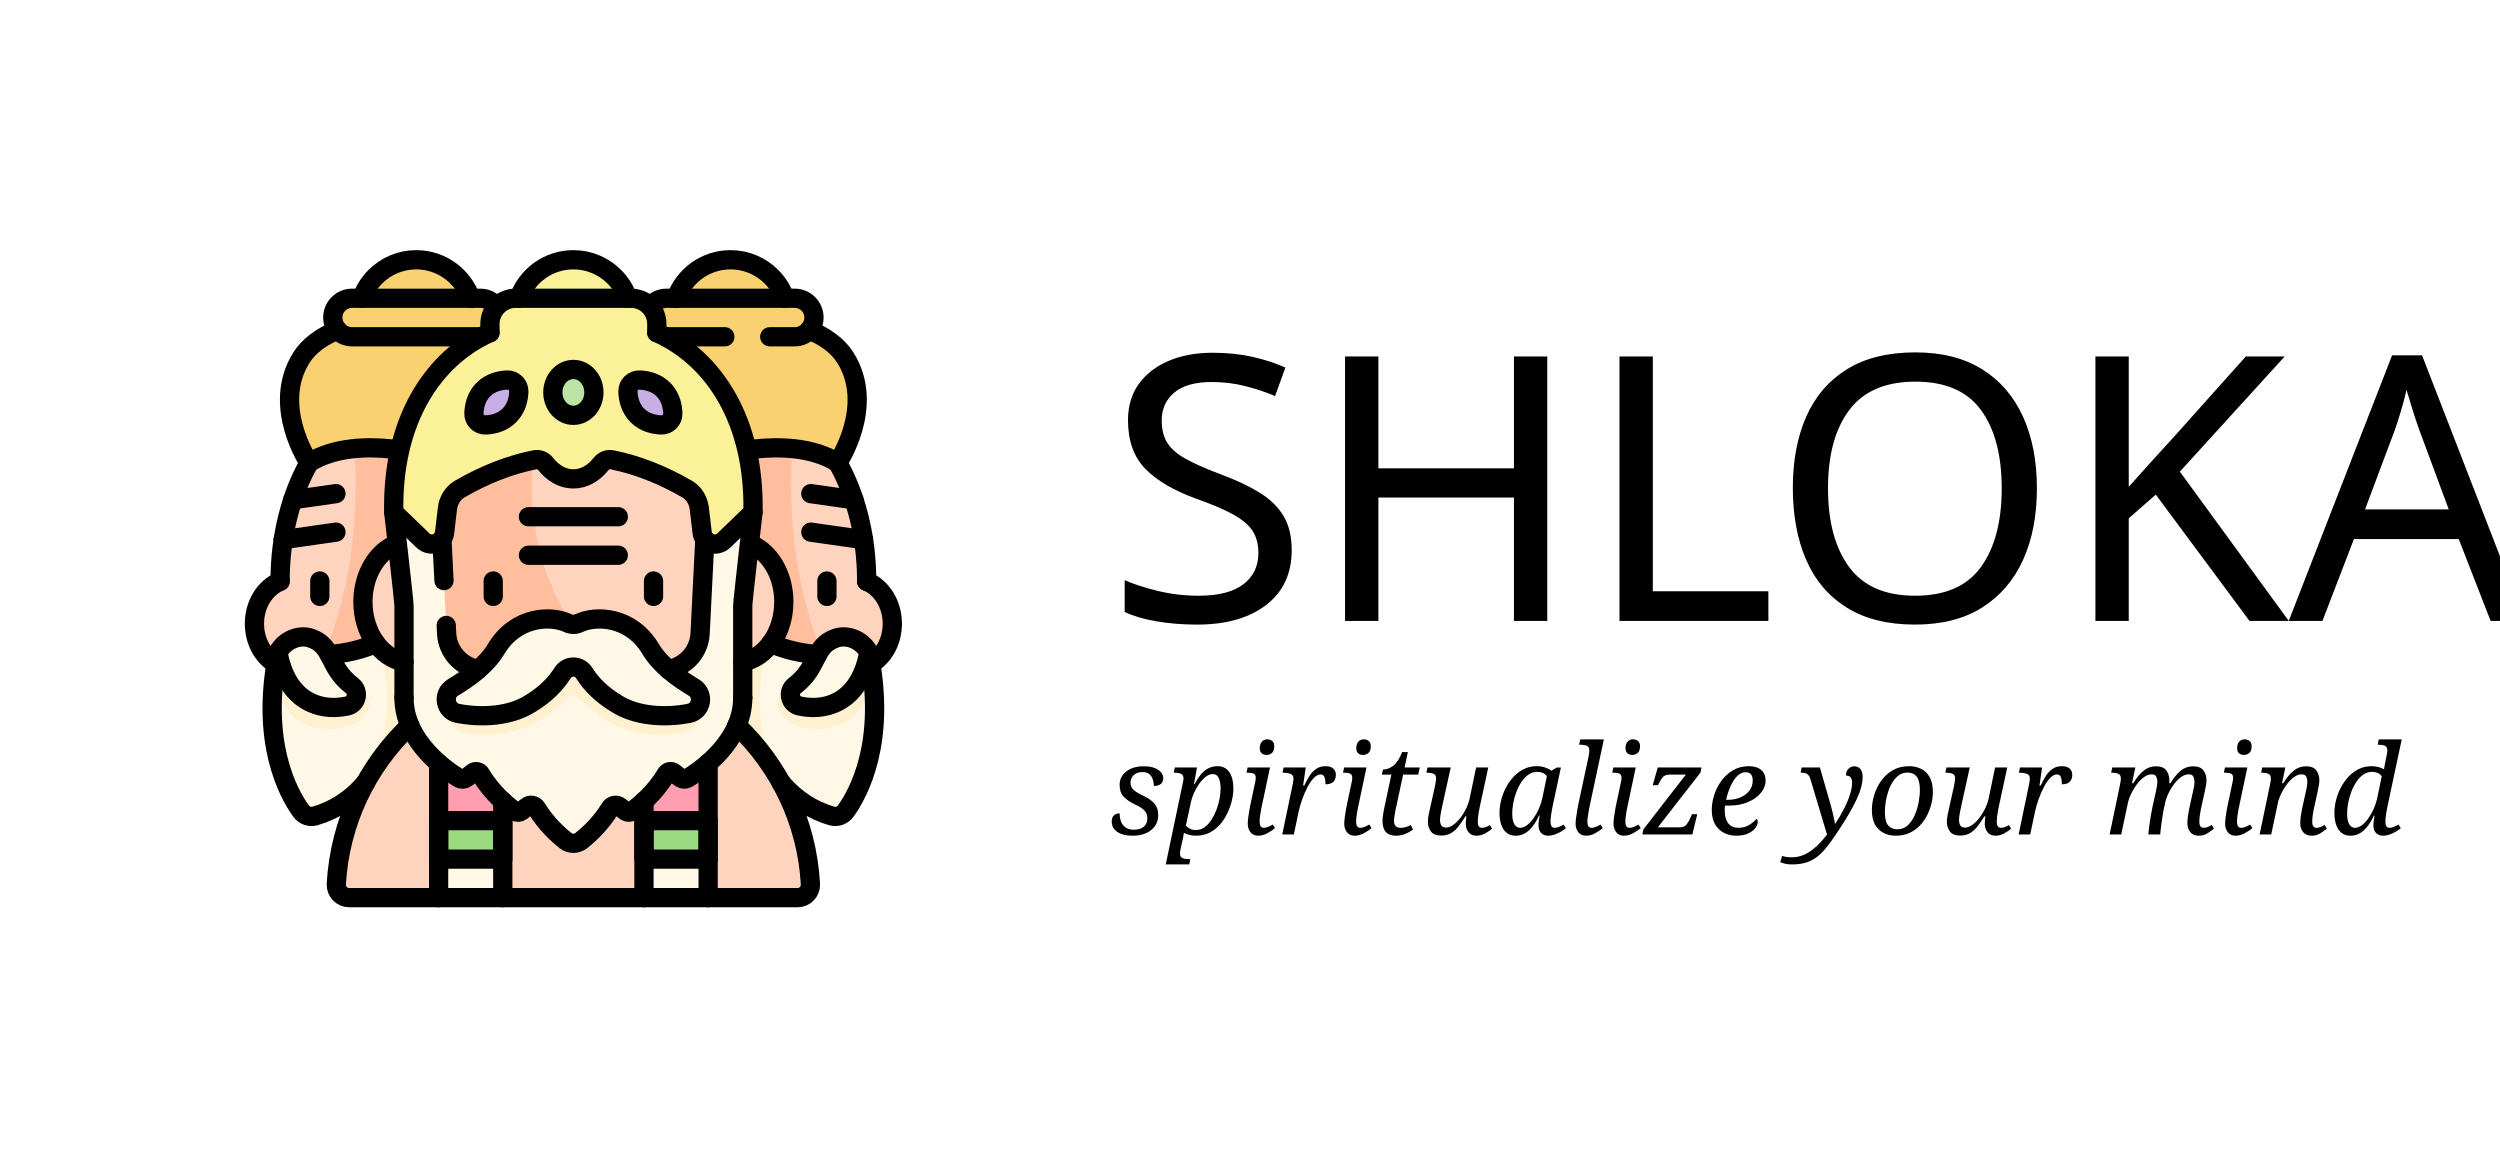
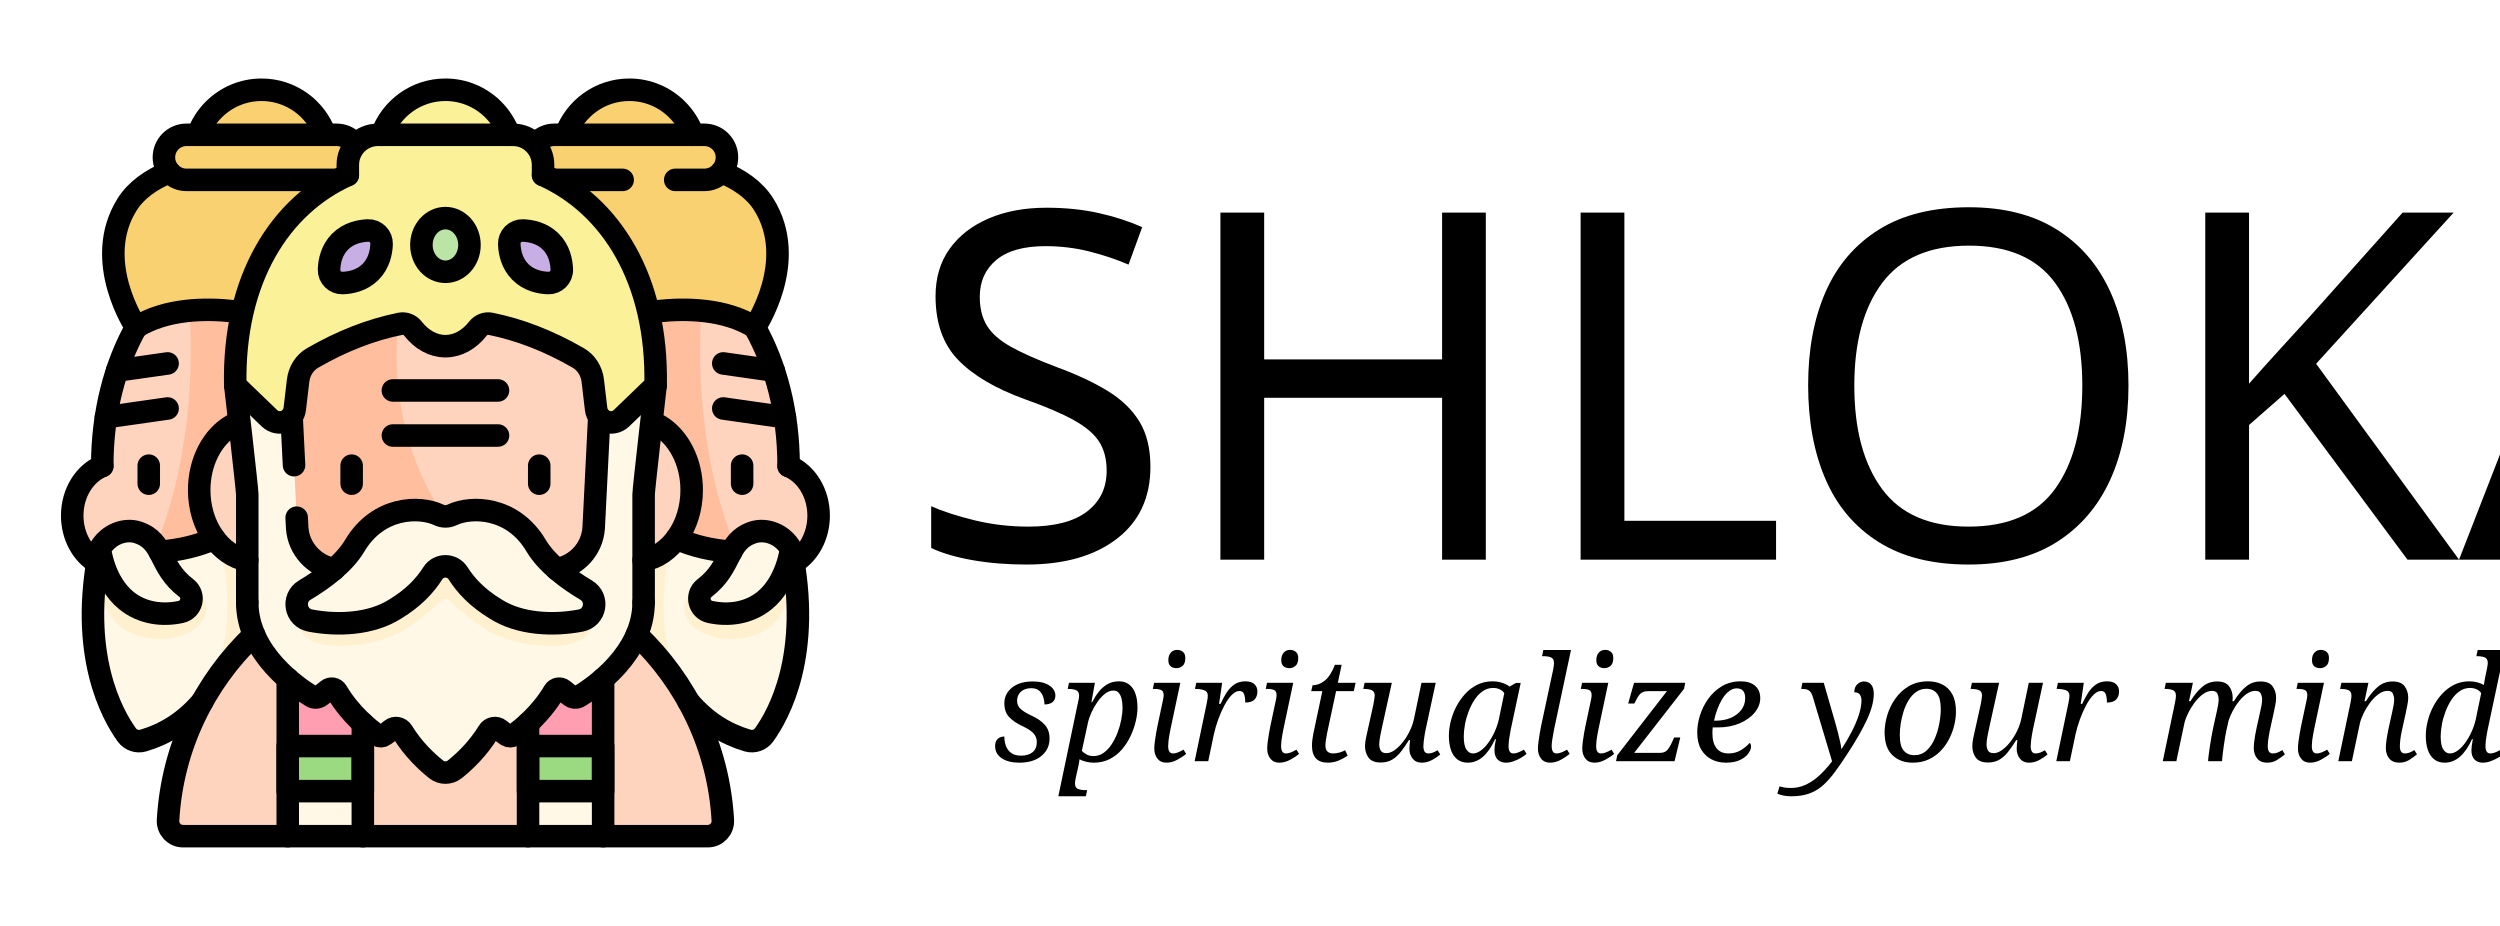
- <svg xmlns="http://www.w3.org/2000/svg" width="100%" height="100%" viewBox="0 0 1080 500" version="1.1" xml:space="preserve" style="fill-rule:evenodd;clip-rule:evenodd;stroke-linecap:round;stroke-linejoin:round;stroke-miterlimit:10;">
-   <g transform="matrix(0.554457,0,0,0.554457,247.699,250)">
+ <svg xmlns="http://www.w3.org/2000/svg" width="100%" height="100%" viewBox="0 0 1080 400" version="1.1" xml:space="preserve" style="fill-rule:evenodd;clip-rule:evenodd;stroke-linecap:round;stroke-linejoin:round;stroke-miterlimit:10;">
+   <g transform="matrix(0.648785,0,0,0.648785,192.428,200)">
    <g transform="matrix(1,0,0,1,-256,-256)">
      <g>
        <g>
          <g>
            <ellipse cx="474.5" cy="291.052" rx="30" ry="35" style="fill:rgb(255,212,190);" />
            <g>
              <path d="M484.5,257.56C484.5,337.8 439.73,402.85 384.5,402.85C329.27,402.85 284.5,337.8 284.5,257.56C284.5,177.32 329.27,112.26 384.5,112.26C421.97,112.26 454.63,142.21 471.75,186.53C472.717,189.03 464.404,190.997 465.27,193.586C466.177,196.298 476.257,199.636 477.04,202.44C478.46,207.43 479.69,212.56 480.71,217.81C481.196,220.294 474.106,222.037 474.5,224.572C474.909,227.202 482.799,230.627 483.11,233.31C484.03,241.2 484.5,249.3 484.5,257.56Z" style="fill:rgb(255,212,190);fill-rule:nonzero;" />
            </g>
            <g>
              <path d="M465.27,343.21C447.1,379.36 417.69,402.85 384.5,402.85C329.27,402.85 284.5,337.8 284.5,257.56C284.5,177.32 329.27,112.26 384.5,112.26C400.56,112.26 415.74,117.76 429.19,127.54C426.84,144.73 425.58,162.81 425.58,181.47C425.58,247.08 441.1,305.51 465.27,343.21Z" style="fill:rgb(255,191,158);fill-rule:nonzero;" />
            </g>
            <path d="M423.451,127.5L333.451,127.5L333.451,52.5C333.451,27.647 353.598,7.5 378.451,7.5C403.304,7.5 423.451,27.647 423.451,52.5L423.451,127.5Z" style="fill:rgb(249,209,113);fill-rule:nonzero;" />
            <path d="M461.952,165.646C429.092,144.986 378.45,158.18 378.45,158.18C300.732,97.708 265.478,51.298 378.45,53.97L393.45,53.97C424.459,53.97 455.403,63.97 467.864,83.716C491.755,121.575 461.952,165.646 461.952,165.646Z" style="fill:rgb(249,209,113);fill-rule:nonzero;" />
            <path d="M486.081,313.348C446.071,319.16 411.18,314.107 384.5,289.931C342.421,324.716 326.751,380.125 378.451,421.414C378.451,421.414 407.72,428.688 417.865,414.863C429.693,428.763 442.975,436.61 457.136,440.805C461.237,442.02 465.651,440.551 468.156,437.084C478.075,423.355 500.305,383.224 486.081,313.348Z" style="fill:rgb(255,248,230);fill-rule:nonzero;" />
            <path d="M478.02,359.15C468.045,372.974 444.99,376.737 429.02,369.85C407.762,360.683 412.471,340.2 431.884,336.508C439.197,335.118 455.575,322.061 455.575,322.061C455.575,322.061 466.16,316.239 486.08,313.349C488.39,324.68 487.01,346.692 478.02,359.15Z" style="fill:rgb(255,241,207);fill-rule:nonzero;" />
            <path d="M486.081,313.348C480.866,303.487 469.342,299.31 460.607,302.284C442.682,308.386 447.535,324.703 428.531,339.32C422.491,343.966 424.762,353.577 432.208,355.196C444.222,357.809 457.833,356.272 468.533,347.532C483.597,335.226 486.081,313.348 486.081,313.348Z" style="fill:rgb(255,248,230);fill-rule:nonzero;" />
            <path d="M417.27,415.61C406.64,428.42 378.45,421.41 378.45,421.41C326.75,380.13 342.42,324.72 384.5,289.93C391.89,296.63 399.91,301.86 408.5,305.79C403.79,319.65 401.21,334.78 401.21,350.63C401.21,374.56 407.11,396.87 417.27,415.61Z" style="fill:rgb(255,241,207);fill-rule:nonzero;" />
            <path d="M428.451,67.5L328.451,67.5C320.167,67.5 313.451,60.784 313.451,52.5C313.451,44.216 320.167,37.5 328.451,37.5L428.451,37.5C436.735,37.5 443.451,44.216 443.451,52.5C443.451,60.784 436.735,67.5 428.451,67.5Z" style="fill:rgb(249,209,113);fill-rule:nonzero;" />
          </g>
          <g>
            <ellipse cx="37.5" cy="291.052" rx="30" ry="35" style="fill:rgb(255,212,190);" />
            <g>
              <path d="M27.5,257.56C27.5,337.8 72.27,402.85 127.5,402.85C182.73,402.85 227.5,337.8 227.5,257.56C227.5,177.32 182.73,112.26 127.5,112.26C90.03,112.26 57.37,142.21 40.25,186.53C39.283,189.03 47.596,190.997 46.73,193.586C45.823,196.298 35.743,199.636 34.96,202.44C33.54,207.43 32.31,212.56 31.29,217.81C30.804,220.294 37.894,222.037 37.5,224.572C37.091,227.202 29.201,230.627 28.89,233.31C27.97,241.2 27.5,249.3 27.5,257.56Z" style="fill:rgb(255,212,190);fill-rule:nonzero;" />
            </g>
            <g>
              <path d="M46.73,343.21C64.9,379.36 94.31,402.85 127.5,402.85C182.73,402.85 227.5,337.8 227.5,257.56C227.5,177.32 182.73,112.26 127.5,112.26C111.44,112.26 96.26,117.76 82.81,127.54C85.16,144.73 86.42,162.81 86.42,181.47C86.42,247.08 70.9,305.51 46.73,343.21Z" style="fill:rgb(255,191,158);fill-rule:nonzero;" />
            </g>
            <path d="M88.549,127.5L178.549,127.5L178.549,52.5C178.549,27.647 158.402,7.5 133.549,7.5C108.696,7.5 88.549,27.647 88.549,52.5L88.549,127.5Z" style="fill:rgb(249,209,113);fill-rule:nonzero;" />
            <path d="M50.048,165.646C82.908,144.986 133.55,158.18 133.55,158.18C211.268,97.708 246.522,51.298 133.55,53.97L118.55,53.97C87.541,53.97 56.597,63.97 44.136,83.716C20.245,121.575 50.048,165.646 50.048,165.646Z" style="fill:rgb(249,209,113);fill-rule:nonzero;" />
            <path d="M25.919,313.348C65.929,319.16 100.82,314.107 127.5,289.931C169.579,324.716 185.249,380.125 133.549,421.414C133.549,421.414 104.28,428.688 94.135,414.863C82.307,428.763 69.025,436.61 54.864,440.805C50.763,442.02 46.349,440.551 43.844,437.084C33.925,423.355 11.695,383.224 25.919,313.348Z" style="fill:rgb(255,248,230);fill-rule:nonzero;" />
            <path d="M33.98,359.15C43.955,372.974 67.009,376.737 82.98,369.85C104.238,360.683 99.529,340.2 80.116,336.508C72.803,335.118 56.425,322.061 56.425,322.061C56.425,322.061 45.84,316.24 25.92,313.35C23.61,324.68 24.99,346.692 33.98,359.15Z" style="fill:rgb(255,241,207);fill-rule:nonzero;" />
            <path d="M25.919,313.348C31.134,303.487 42.658,299.31 51.393,302.284C69.318,308.386 64.465,324.703 83.469,339.32C89.509,343.966 87.238,353.577 79.792,355.196C67.778,357.809 54.167,356.272 43.467,347.532C28.403,335.226 25.919,313.348 25.919,313.348Z" style="fill:rgb(255,248,230);fill-rule:nonzero;" />
            <path d="M94.73,415.61C105.36,428.42 133.55,421.41 133.55,421.41C185.25,380.13 169.58,324.72 127.5,289.93C120.11,296.63 112.09,301.86 103.5,305.79C108.21,319.65 110.79,334.78 110.79,350.63C110.79,374.56 104.89,396.87 94.73,415.61Z" style="fill:rgb(255,241,207);fill-rule:nonzero;" />
            <path d="M83.549,67.5L183.549,67.5C191.833,67.5 198.549,60.784 198.549,52.5C198.549,44.216 191.833,37.5 183.549,37.5L83.549,37.5C75.265,37.5 68.549,44.216 68.549,52.5C68.549,60.784 75.265,67.5 83.549,67.5Z" style="fill:rgb(249,209,113);fill-rule:nonzero;" />
          </g>
          <path d="M430.71,504.5L361,504.5L341,494.5L311,504.5L201,504.5L171,494.5L151,504.5L81.29,504.5C75.53,504.5 70.97,499.65 71.3,493.91C76.79,396.67 157.39,319.5 256,319.5C354.61,319.5 435.21,396.67 440.7,493.91C441.03,499.65 436.47,504.5 430.71,504.5Z" style="fill:rgb(255,212,190);fill-rule:nonzero;" />
          <g>
            <ellipse cx="382.706" cy="274.052" rx="37.255" ry="47.263" style="fill:rgb(255,212,190);" />
            <g>
              <ellipse cx="256" cy="257.559" rx="139.706" ry="145.294" style="fill:rgb(255,212,190);" />
            </g>
            <ellipse cx="129.294" cy="274.052" rx="37.255" ry="47.263" style="fill:rgb(255,212,190);" />
            <g>
              <path d="M362.49,351.61C336.87,382.96 298.67,402.85 256,402.85C178.84,402.85 126.29,337.8 126.29,257.56C126.29,184.32 168.41,123.72 236.18,113.71C228.04,135.13 223.5,159.02 223.5,184.2C223.5,276.67 284.74,351.63 360.28,351.63C361.02,351.63 361.75,351.62 362.49,351.61Z" style="fill:rgb(255,191,158);fill-rule:nonzero;" />
            </g>
          </g>
          <g>
            <path d="M361,444.5L336,454.5L311,444.5L311,374.5L361,374.5L361,444.5Z" style="fill:rgb(255,158,177);fill-rule:nonzero;" />
            <path d="M361,504.5L311,504.5L311,474.5L336,464.5L361,474.5L361,504.5Z" style="fill:rgb(255,248,230);fill-rule:nonzero;" />
            <rect x="311" y="444.5" width="50" height="30" style="fill:rgb(156,218,130);" />
          </g>
          <g>
            <path d="M201,444.5L176,454.5L151,444.5L151,374.5L201,374.5L201,444.5Z" style="fill:rgb(255,158,177);fill-rule:nonzero;" />
            <path d="M201,504.5L151,504.5L151,474.5L176,464.5L201,474.5L201,504.5Z" style="fill:rgb(255,248,230);fill-rule:nonzero;" />
            <rect x="151" y="444.5" width="50" height="30" style="fill:rgb(156,218,130);" />
          </g>
          <path d="M376.12,324.5C350.172,329.042 325.132,332.293 301,334.254C285.632,335.503 270.632,316.228 256,316.43C243.195,316.607 230.672,336.383 218.431,335.758C189.319,334.272 161.802,330.52 135.88,324.5C132.91,331.74 124.04,339.87 124.04,348.79C124.04,382.931 157.037,405.444 166.985,411.456C168.694,412.489 170.847,412.41 172.469,411.244C173.819,410.273 175.609,408.922 177.669,407.206C179.569,405.624 182.432,406.101 183.684,408.233C192.642,423.478 205.394,433.528 210.576,437.215C211.971,438.207 213.828,438.207 215.222,437.214C216.426,436.356 218.04,435.154 219.919,433.623C222.287,431.694 225.782,432.32 227.367,434.931C234.488,446.663 243.775,455.208 249.811,460.011C253.427,462.889 258.572,462.889 262.188,460.011C268.224,455.207 277.511,446.663 284.632,434.931C286.217,432.32 289.711,431.694 292.08,433.623C293.96,435.154 295.573,436.356 296.777,437.214C298.171,438.207 300.029,438.208 301.423,437.215C306.605,433.528 319.357,423.478 328.315,408.233C329.568,406.102 332.43,405.624 334.33,407.206C336.39,408.922 338.179,410.273 339.53,411.244C341.152,412.41 343.305,412.489 345.014,411.456C354.962,405.444 387.959,382.931 387.959,348.79C387.96,339.87 379.09,331.74 376.12,324.5Z" style="fill:rgb(255,248,230);fill-rule:nonzero;" />
          <path d="M373.21,196.21C368.69,200.55 358.43,225.26 358.43,225.26L354.7,299.45C353.68,313.06 343.59,324.27 330.16,326.71L256,340.2L181.84,326.71C168.41,324.27 158.32,313.06 157.3,299.45L153.57,225.26L138.79,206.21L116.05,204.31L122.97,266.65C123.68,270.03 124.04,273.47 124.04,276.93L124.04,348.79C124.04,348.79 210.7,363.55 256,365.29C301.3,363.55 387.96,348.79 387.96,348.79L387.96,276.93C387.96,273.47 388.32,270.03 389.03,266.65L395.95,204.31L373.21,196.21Z" style="fill:rgb(255,248,230);fill-rule:nonzero;" />
          <path d="M355.05,351.23C319.6,345.49 277.6,329.27 277.6,329.27L256.002,313.202L256.002,313.2L256.001,313.201L256,313.2L256,313.202L234.402,329.27C234.402,329.27 192.402,345.49 156.952,351.23C153.912,371.25 168.092,378.04 185.142,377.77C202.832,377.77 218.602,373.63 230.792,365.79C268.856,339.9 243.2,339.993 281.21,365.79C293.4,373.63 309.17,377.77 326.86,377.77C343.91,378.04 358.09,371.25 355.05,351.23Z" style="fill:rgb(255,241,207);fill-rule:nonzero;" />
          <path d="M316.365,311.05C300.861,284.925 273.276,284.459 260.389,290.588C257.603,291.913 254.398,291.913 251.612,290.588C238.724,284.459 211.14,284.925 195.636,311.05C188.422,323.205 174.383,333.491 162.343,340.659C153.641,345.84 155.952,358.998 165.896,360.92C184.185,364.454 206.723,363.48 222.826,353.079C234.669,345.906 242.453,337.587 247.564,329.488C251.476,323.289 260.525,323.289 264.437,329.488C269.548,337.587 277.332,345.906 289.175,353.079C305.217,363.482 327.802,364.452 346.11,360.919C356.053,359 358.365,345.842 349.663,340.662C337.622,333.494 323.58,323.206 316.365,311.05Z" style="fill:rgb(255,248,230);fill-rule:nonzero;" />
          <g>
            <path d="M268.407,54.016L243.593,54.016C172.542,52.136 114.082,108.366 116.048,204.306L138.793,226.21C144.748,231.945 154.695,228.387 155.661,220.176L157.892,201.226C158.655,194.806 162.212,189.156 167.468,186.116C187.007,174.836 206.472,167.256 225.873,163.346C229.025,162.716 232.288,163.906 234.374,166.556C240.09,173.816 247.682,178.236 255.999,178.236C264.316,178.236 271.908,173.816 277.624,166.556C279.71,163.906 282.973,162.716 286.125,163.346C305.526,167.256 324.991,174.836 344.53,186.116C349.787,189.156 353.344,194.806 354.107,201.226L356.338,220.176C357.304,228.387 367.251,231.945 373.206,226.21L395.951,204.306C397.919,108.366 339.458,52.136 268.407,54.016Z" style="fill:rgb(251,241,152);fill-rule:nonzero;" />
            <path d="M301,127.5L211,127.5L211,52.5C211,27.647 231.147,7.5 256,7.5C280.853,7.5 301,27.647 301,52.5L301,127.5Z" style="fill:rgb(251,241,152);fill-rule:nonzero;" />
            <path d="M321,67.5L191,67.5L191,57.5C191,46.454 199.954,37.5 211,37.5L301,37.5C312.046,37.5 321,46.454 321,57.5L321,67.5Z" style="fill:rgb(251,241,152);fill-rule:nonzero;" />
            <g>
              <path d="M324.462,136.196C329.515,136.381 333.68,132.217 333.494,127.164C333.289,121.57 331.757,114.236 326.112,108.591C320.466,102.945 313.132,101.414 307.539,101.209C302.486,101.024 298.321,105.188 298.507,110.241C298.712,115.835 300.244,123.169 305.889,128.814C311.534,134.46 318.868,135.991 324.462,136.196Z" style="fill:rgb(199,174,228);fill-rule:nonzero;" />
              <path d="M187.538,136.196C182.485,136.381 178.32,132.217 178.506,127.164C178.711,121.57 180.243,114.236 185.888,108.591C191.534,102.945 198.868,101.414 204.461,101.209C209.514,101.024 213.679,105.188 213.493,110.241C213.288,115.835 211.756,123.169 206.111,128.814C200.466,134.46 193.132,135.991 187.538,136.196Z" style="fill:rgb(199,174,228);fill-rule:nonzero;" />
              <ellipse cx="256" cy="110.836" rx="16" ry="17.866" style="fill:rgb(187,229,167);" />
            </g>
          </g>
        </g>
        <g>
          <g>
            <path d="M336.02,37.5C342.19,20.02 358.86,7.5 378.45,7.5C390.88,7.5 402.12,12.54 410.27,20.68C414.96,25.37 418.63,31.1 420.88,37.5" style="fill:none;fill-rule:nonzero;stroke:black;stroke-width:15px;" />
            <path d="M409.87,306.4C421.1,311.35 433.29,314.12 446.28,315.11" style="fill:none;fill-rule:nonzero;stroke:black;stroke-width:15px;" />
            <path d="M417.86,414.86C417.87,414.87 417.87,414.87 417.88,414.88C429.7,428.77 442.98,436.61 457.14,440.81C461.24,442.02 465.65,440.55 468.16,437.08C478.08,423.36 500.3,383.22 486.08,313.35" style="fill:none;fill-rule:nonzero;stroke:black;stroke-width:15px;" />
            <path d="M486.081,313.348C480.866,303.487 469.342,299.31 460.607,302.284C442.682,308.386 447.535,324.703 428.531,339.32C422.491,343.966 424.762,353.577 432.208,355.196C444.222,357.809 457.833,356.272 468.533,347.532C483.597,335.226 486.081,313.348 486.081,313.348Z" style="fill:none;fill-rule:nonzero;stroke:black;stroke-width:15px;" />
            <path d="M439.8,62.3C451.98,67.25 461.98,74.39 467.86,83.72C491.75,121.58 461.95,165.65 461.95,165.65C441.89,153.04 415.21,153.04 397.47,154.95" style="fill:none;fill-rule:nonzero;stroke:black;stroke-width:15px;" />
            <path d="M374,67.5L328.45,67.5" style="fill:none;fill-rule:nonzero;stroke:black;stroke-width:15px;" />
            <path d="M317.84,41.9C320.56,39.18 324.31,37.5 328.45,37.5L428.45,37.5C436.74,37.5 443.45,44.22 443.45,52.5C443.45,56.25 442.07,59.67 439.8,62.3C439.57,62.58 439.32,62.84 439.06,63.1C436.34,65.82 432.6,67.5 428.45,67.5L409,67.5" style="fill:none;fill-rule:nonzero;stroke:black;stroke-width:15px;" />
            <path d="M484.5,258.04C496.16,262.85 504.5,275.81 504.5,291.05C504.5,304.83 497.68,316.75 487.75,322.45" style="fill:none;fill-rule:nonzero;stroke:black;stroke-width:15px;" />
            <path d="M461.95,165.65C476.05,190.69 484.5,222.69 484.5,257.56L484.5,258.04" style="fill:none;fill-rule:nonzero;stroke:black;stroke-width:15px;" />
            <path d="M453.551,257.787L453.551,269.787" style="fill:none;fill-rule:nonzero;stroke:black;stroke-width:15px;" />
            <g>
              <path d="M474.62,194.52L441,189.72" style="fill:none;fill-rule:nonzero;stroke:black;stroke-width:15px;" />
              <path d="M482.07,225.59L441,219.72" style="fill:none;fill-rule:nonzero;stroke:black;stroke-width:15px;" />
            </g>
          </g>
          <g>
            <path d="M91.12,37.5C93.37,31.1 97.04,25.37 101.73,20.68C109.88,12.54 121.12,7.5 133.55,7.5C153.14,7.5 169.81,20.02 175.98,37.5" style="fill:none;fill-rule:nonzero;stroke:black;stroke-width:15px;" />
            <path d="M65.72,315.11C78.71,314.12 90.9,311.35 102.13,306.4" style="fill:none;fill-rule:nonzero;stroke:black;stroke-width:15px;" />
            <path d="M25.92,313.35C11.7,383.22 33.92,423.36 43.84,437.08C46.35,440.55 50.76,442.02 54.86,440.81C69.02,436.61 82.3,428.77 94.12,414.88C94.13,414.87 94.13,414.87 94.14,414.86" style="fill:none;fill-rule:nonzero;stroke:black;stroke-width:15px;" />
            <path d="M25.919,313.348C31.134,303.487 42.658,299.31 51.393,302.284C69.318,308.386 64.465,324.703 83.469,339.32C89.509,343.966 87.238,353.577 79.792,355.196C67.778,357.809 54.167,356.272 43.467,347.532C28.403,335.226 25.919,313.348 25.919,313.348Z" style="fill:none;fill-rule:nonzero;stroke:black;stroke-width:15px;" />
            <path d="M114.53,154.95C96.79,153.04 70.11,153.04 50.05,165.65C50.05,165.65 20.25,121.58 44.14,83.72C50.02,74.39 60.02,67.25 72.2,62.3" style="fill:none;fill-rule:nonzero;stroke:black;stroke-width:15px;" />
            <path d="M183.55,67.5L83.55,67.5C79.4,67.5 75.66,65.82 72.94,63.1C72.68,62.84 72.43,62.58 72.2,62.3C69.93,59.67 68.55,56.25 68.55,52.5C68.55,44.22 75.26,37.5 83.55,37.5L183.55,37.5C187.69,37.5 191.44,39.18 194.16,41.9" style="fill:none;fill-rule:nonzero;stroke:black;stroke-width:15px;" />
            <path d="M24.25,322.45C14.32,316.75 7.5,304.83 7.5,291.05C7.5,275.81 15.84,262.85 27.5,258.04" style="fill:none;fill-rule:nonzero;stroke:black;stroke-width:15px;" />
            <path d="M27.5,258.04L27.5,257.56C27.5,222.69 35.95,190.69 50.05,165.65" style="fill:none;fill-rule:nonzero;stroke:black;stroke-width:15px;" />
            <path d="M58.449,257.787L58.449,269.787" style="fill:none;fill-rule:nonzero;stroke:black;stroke-width:15px;" />
            <g>
              <path d="M71,189.72L37.38,194.52" style="fill:none;fill-rule:nonzero;stroke:black;stroke-width:15px;" />
              <path d="M71,219.72L29.93,225.59" style="fill:none;fill-rule:nonzero;stroke:black;stroke-width:15px;" />
            </g>
          </g>
          <path d="M383.42,370.38C416.488,401.806 437.955,445.346 440.701,493.888C441.027,499.642 436.477,504.5 430.715,504.5L81.286,504.5C75.523,504.5 70.974,499.642 71.3,493.888C74.046,445.346 95.513,401.806 128.581,370.38" style="fill:none;fill-rule:nonzero;stroke:black;stroke-width:15px;" />
          <g>
            <path d="M387.96,320.85C406.04,317.62 419.96,297.89 419.96,274.05C419.96,255.04 411.11,238.65 398.35,231.16L398.34,231.16" style="fill:none;fill-rule:nonzero;stroke:black;stroke-width:15px;" />
            <path d="M124.04,320.85C105.96,317.62 92.04,297.89 92.04,274.05C92.04,255.04 100.89,238.65 113.65,231.16L113.66,231.16" style="fill:none;fill-rule:nonzero;stroke:black;stroke-width:15px;" />
          </g>
          <g>
            <path d="M193.551,257.787L193.551,269.787" style="fill:none;fill-rule:nonzero;stroke:black;stroke-width:15px;" />
            <path d="M318.449,257.787L318.449,269.787" style="fill:none;fill-rule:nonzero;stroke:black;stroke-width:15px;" />
          </g>
          <path d="M311,504.5L311,429.4" style="fill:none;fill-rule:nonzero;stroke:black;stroke-width:15px;" />
          <path d="M361,399.75L361,504.5" style="fill:none;fill-rule:nonzero;stroke:black;stroke-width:15px;" />
          <rect x="311" y="444.5" width="50" height="30" style="fill:none;stroke:black;stroke-width:15px;" />
          <path d="M151,504.5L151,399.75" style="fill:none;fill-rule:nonzero;stroke:black;stroke-width:15px;" />
          <path d="M201,429.4L201,504.5" style="fill:none;fill-rule:nonzero;stroke:black;stroke-width:15px;" />
          <rect x="151" y="444.5" width="50" height="30" style="fill:none;stroke:black;stroke-width:15px;" />
          <path d="M316.365,311.05C300.861,284.925 273.276,284.459 260.389,290.588C257.603,291.913 254.398,291.913 251.612,290.588C238.724,284.459 211.14,284.925 195.636,311.05C188.422,323.205 174.383,333.491 162.343,340.659C153.641,345.84 155.952,358.998 165.896,360.92C184.185,364.454 206.723,363.48 222.826,353.079C234.669,345.906 242.453,337.587 247.564,329.488C251.476,323.289 260.525,323.289 264.437,329.488C269.548,337.587 277.332,345.906 289.175,353.079C305.217,363.482 327.802,364.452 346.11,360.919C356.053,359 358.365,345.842 349.663,340.662C337.622,333.494 323.58,323.206 316.365,311.05Z" style="fill:none;fill-rule:nonzero;stroke:black;stroke-width:15px;" />
          <path d="M213.57,37.5C219.74,20.02 236.41,7.5 256,7.5C268.42,7.5 279.68,12.54 287.82,20.68C292.51,25.37 296.18,31.1 298.43,37.5" style="fill:none;fill-rule:nonzero;stroke:black;stroke-width:15px;" />
          <path d="M191,64.28L191,57.5C191,46.45 199.95,37.5 211,37.5L301,37.5C312.05,37.5 321,46.45 321,57.5L321,64.28" style="fill:none;fill-rule:nonzero;stroke:black;stroke-width:15px;" />
          <g>
            <path d="M324.462,136.196C329.515,136.381 333.68,132.217 333.494,127.164C333.289,121.57 331.757,114.236 326.112,108.591C320.466,102.945 313.132,101.414 307.539,101.209C302.486,101.024 298.321,105.188 298.507,110.241C298.712,115.835 300.244,123.169 305.889,128.814C311.534,134.46 318.868,135.991 324.462,136.196Z" style="fill:none;fill-rule:nonzero;stroke:black;stroke-width:15px;" />
            <path d="M187.538,136.196C182.485,136.381 178.32,132.217 178.506,127.164C178.711,121.57 180.243,114.236 185.888,108.591C191.534,102.945 198.868,101.414 204.461,101.209C209.514,101.024 213.679,105.188 213.493,110.241C213.288,115.835 211.756,123.169 206.111,128.814C200.466,134.46 193.132,135.991 187.538,136.196Z" style="fill:none;fill-rule:nonzero;stroke:black;stroke-width:15px;" />
            <ellipse cx="256" cy="110.836" rx="16" ry="17.866" style="fill:none;stroke:black;stroke-width:15px;" />
          </g>
          <path d="M221.002,207.72L291.002,207.72" style="fill:none;fill-rule:nonzero;stroke:black;stroke-width:15px;" />
          <path d="M221.002,237.72L291.002,237.72" style="fill:none;fill-rule:nonzero;stroke:black;stroke-width:15px;" />
          <path d="M124.04,348.79C124.04,382.931 157.037,405.444 166.985,411.456C168.694,412.489 170.847,412.41 172.469,411.244C173.819,410.273 175.609,408.922 177.669,407.206C179.569,405.624 182.432,406.101 183.684,408.233C192.642,423.478 205.394,433.528 210.576,437.215C211.971,438.207 213.828,438.207 215.222,437.214C216.426,436.356 218.04,435.154 219.919,433.623C222.287,431.694 225.782,432.32 227.367,434.931C234.488,446.663 243.775,455.208 249.811,460.011C253.427,462.889 258.572,462.889 262.188,460.011C268.224,455.207 277.511,446.663 284.632,434.931C286.217,432.32 289.711,431.694 292.08,433.623C293.96,435.154 295.573,436.356 296.777,437.214C298.171,438.207 300.029,438.208 301.423,437.215C306.605,433.528 319.357,423.478 328.315,408.233C329.568,406.102 332.43,405.624 334.33,407.206C336.39,408.922 338.179,410.273 339.53,411.244C341.152,412.41 343.305,412.489 345.014,411.456C354.962,405.444 387.959,382.931 387.959,348.79" style="fill:none;fill-rule:nonzero;stroke:black;stroke-width:15px;" />
          <path d="M387.96,348.79L387.96,276.93C387.96,273.47 395.95,204.31 395.95,204.31" style="fill:none;fill-rule:nonzero;stroke:black;stroke-width:15px;" />
          <path d="M116.05,204.31C116.05,204.31 124.04,273.47 124.04,276.93L124.04,348.79" style="fill:none;fill-rule:nonzero;stroke:black;stroke-width:15px;" />
          <path d="M330.03,326.73L330.16,326.71C343.59,324.27 353.68,313.06 354.7,299.45L358.43,225.26" style="fill:none;fill-rule:nonzero;stroke:black;stroke-width:15px;" />
          <path d="M156.95,292.43L157.3,299.45C158.32,313.06 168.41,324.27 181.84,326.71L181.96,326.73" style="fill:none;fill-rule:nonzero;stroke:black;stroke-width:15px;" />
          <path d="M155.19,257.47L153.57,225.26" style="fill:none;fill-rule:nonzero;stroke:black;stroke-width:15px;" />
          <path d="M321,64.28C366.04,84.47 397.4,133.61 395.95,204.31L373.21,226.21C367.25,231.94 357.3,228.39 356.34,220.18L354.11,201.23C353.34,194.81 349.79,189.16 344.53,186.12C324.99,174.84 305.53,167.26 286.13,163.35C282.97,162.72 279.71,163.91 277.63,166.56C271.91,173.82 264.32,178.24 256,178.24C247.68,178.24 240.09,173.82 234.37,166.56C232.29,163.91 229.03,162.72 225.87,163.35C206.47,167.26 187.01,174.84 167.47,186.12C162.21,189.16 158.66,194.81 157.89,201.23L155.66,220.18C154.7,228.39 144.75,231.94 138.79,226.21L116.05,204.31C114.6,133.61 145.96,84.47 191,64.28" style="fill:none;fill-rule:nonzero;stroke:black;stroke-width:15px;" />
        </g>
      </g>
    </g>
  </g>
-   <g transform="matrix(1,0,0,1,492.642,-631.86)">
-     <g transform="matrix(160,0,0,160,490.293,900.091)">
-         </g>
-     <text x="-14.942px" y="900.091px" style="font-family:'SamarkanNormal', 'Samarkan', sans-serif;font-size:160px;">SHLOKAS</text>
-   </g>
-   <g transform="matrix(1,0,0,1,646.213,-628.963)">
-     <g transform="matrix(54,0,0,54,338.171,989.441)">
-         </g>
-     <text x="-167.288px" y="989.441px" style="font-family:'Charter-Italic', 'Charter', serif;font-style:italic;font-size:54px;">spiritualize your mind</text>
+   <g transform="matrix(1,0,0,1,0,11.5595)">
+     <g transform="matrix(1.17013,0,0,1.17013,445.011,-823.008)">
+       <g transform="matrix(179.468,0,0,179.468,521.029,900.091)">
+             </g>
+       <text x="-45.679px" y="900.091px" style="font-family:'SamarkanNormal', 'Samarkan', sans-serif;font-size:179.468px;">SHLOKAS</text>
+     </g>
+     <g transform="matrix(1.17013,0,0,1.17013,624.071,-840.498)">
+       <g transform="matrix(54,0,0,54,338.171,989.441)">
+             </g>
+       <text x="-167.288px" y="989.441px" style="font-family:'Charter-Italic', 'Charter', serif;font-style:italic;font-size:54px;">spiritualize your mind</text>
+     </g>
  </g>
</svg>
